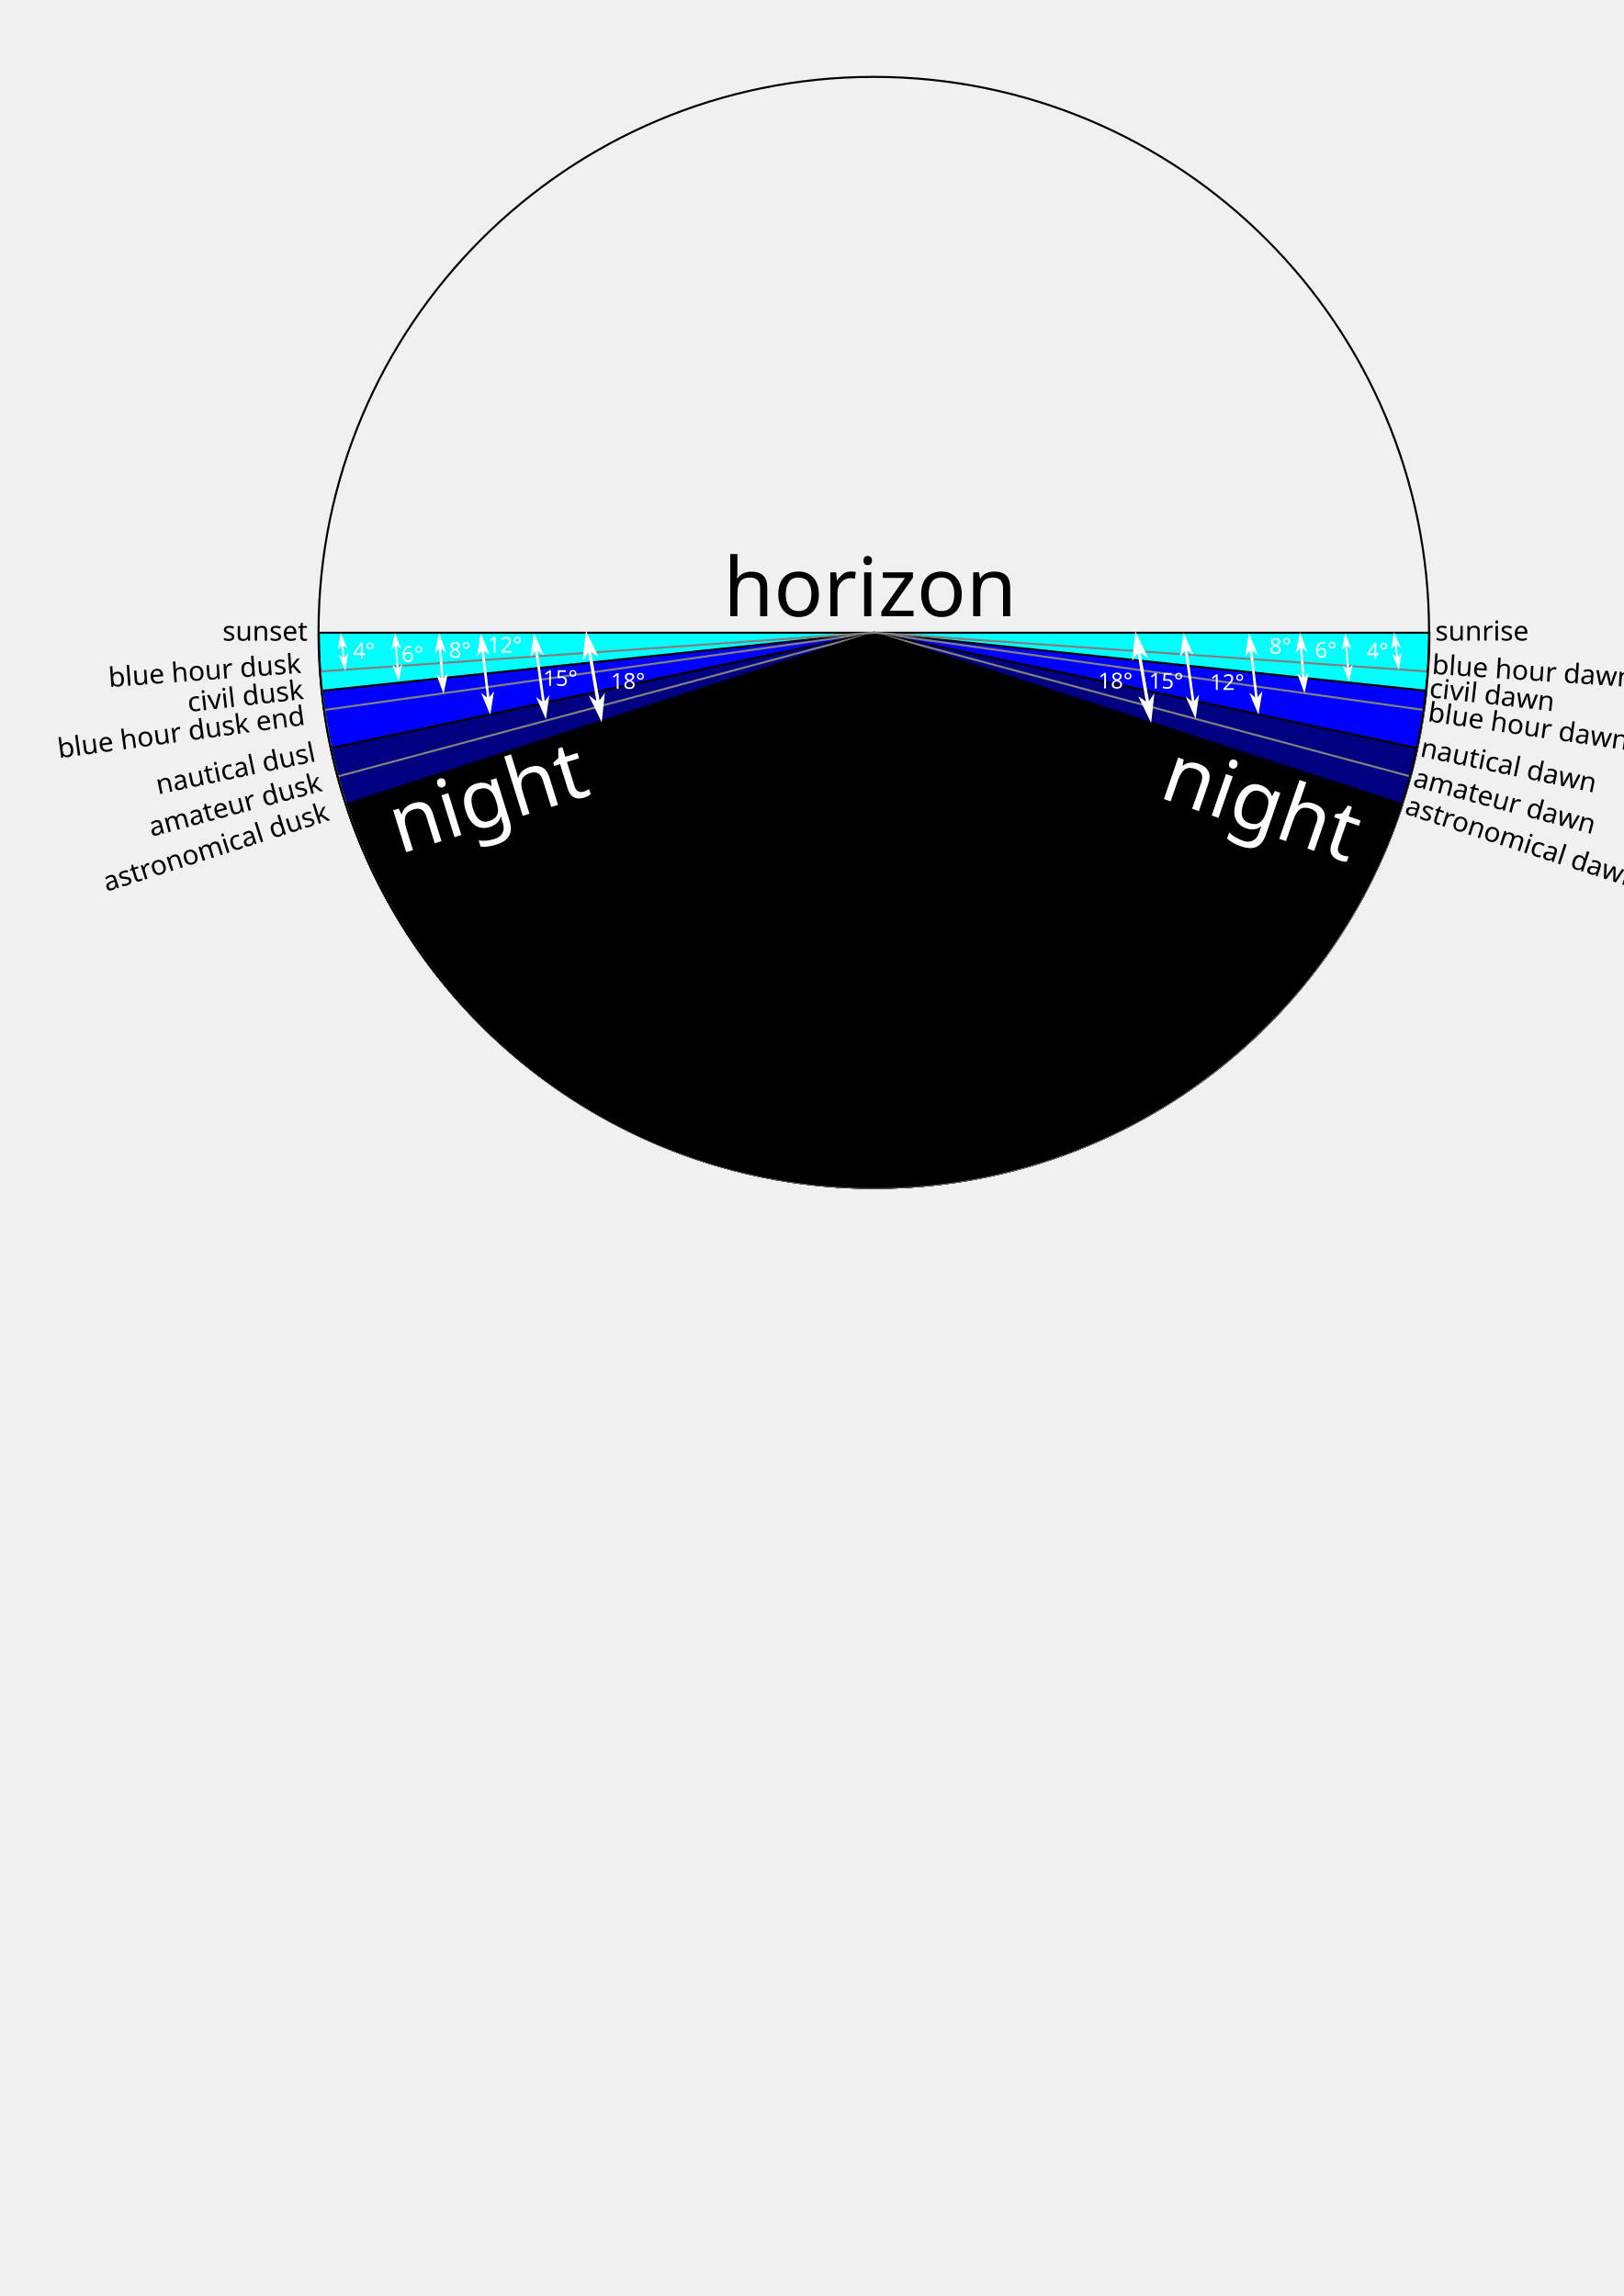
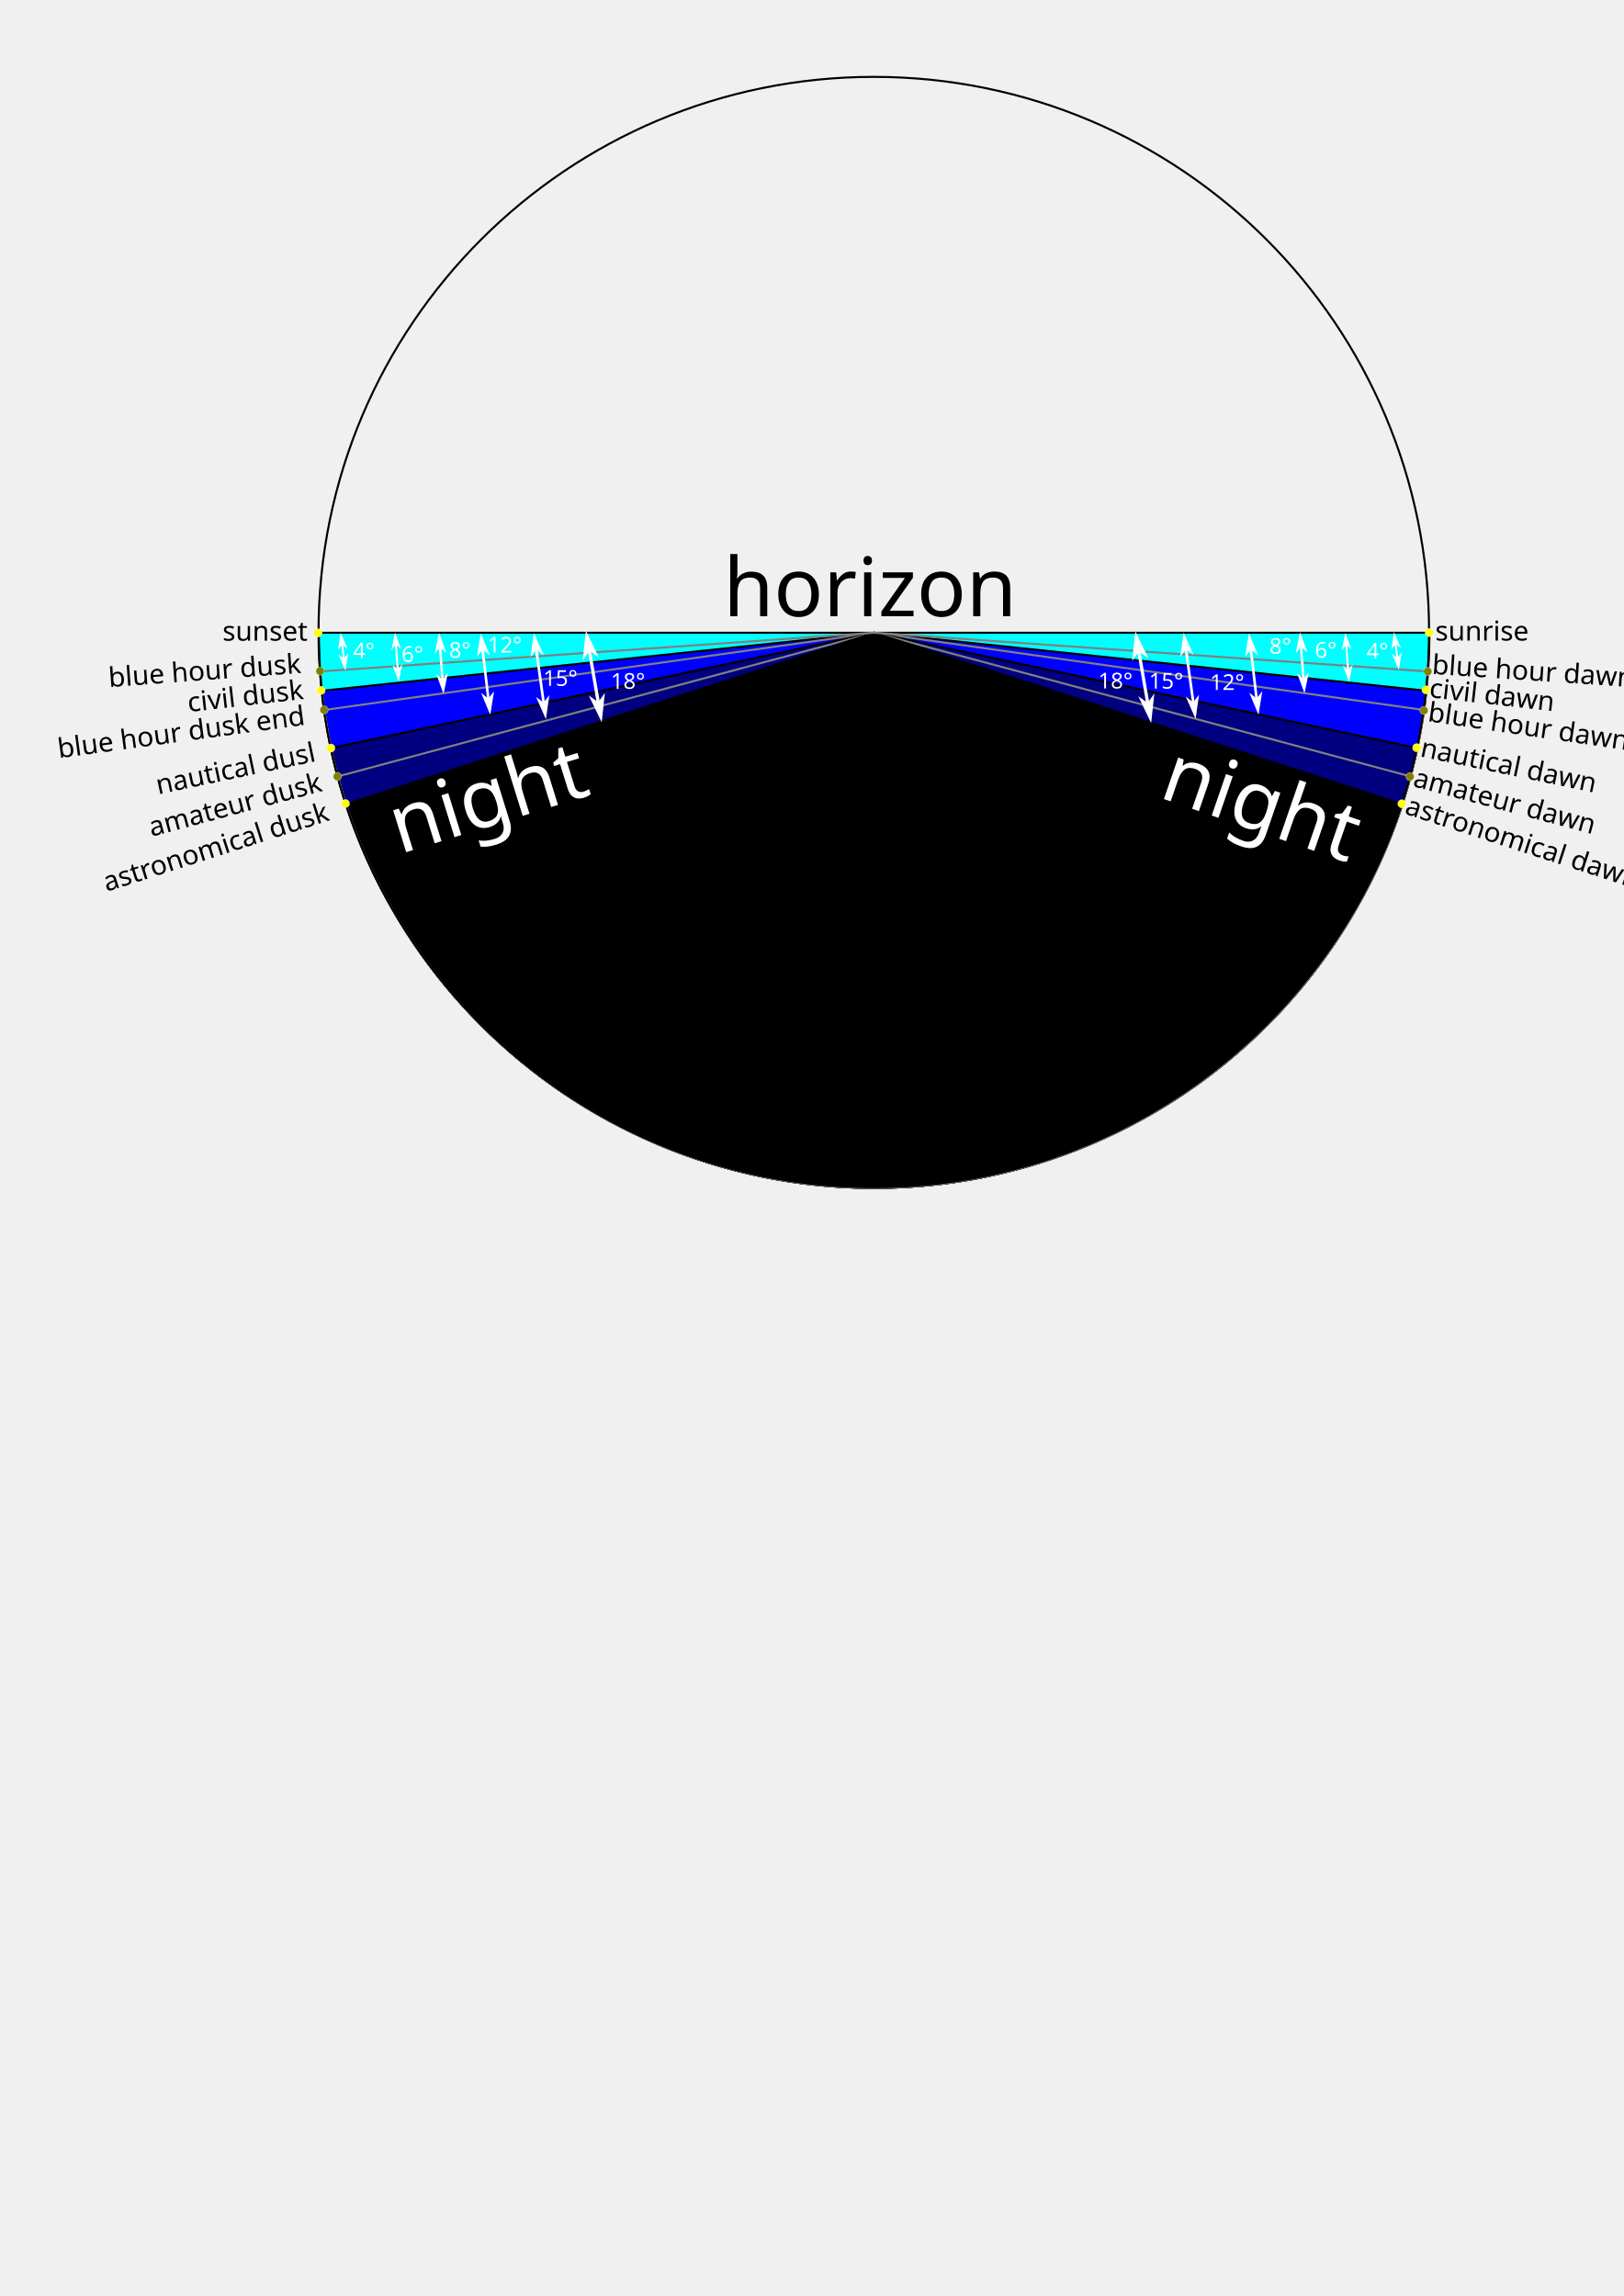
<svg xmlns="http://www.w3.org/2000/svg" width="210mm" height="297mm" viewBox="0 0 210 297" version="1.1" id="svg8">
  <defs id="defs2">
    <marker orient="auto" refY="0.0" refX="0.0" id="Arrow1Mend" style="overflow:visible;">
      <path id="path4751" d="M 0.0,0.0 L 5.0,-5.0 L -12.5,0.0 L 5.0,5.0 L 0.0,0.0 z " style="fill-rule:evenodd;stroke:#ffffff;stroke-width:1pt;stroke-opacity:1;fill:#ffffff;fill-opacity:1" transform="scale(0.4) rotate(180) translate(10,0)" />
    </marker>
    <marker orient="auto" refY="0.0" refX="0.0" id="Arrow1Mstart" style="overflow:visible">
      <path id="path4748" d="M 0.0,0.0 L 5.0,-5.0 L -12.5,0.0 L 5.0,5.0 L 0.0,0.0 z " style="fill-rule:evenodd;stroke:#ffffff;stroke-width:1pt;stroke-opacity:1;fill:#ffffff;fill-opacity:1" transform="scale(0.4) translate(10,0)" />
    </marker>
    <marker orient="auto" refY="0.0" refX="0.0" id="Arrow2Lstart" style="overflow:visible">
      <path id="path4760" style="fill-rule:evenodd;stroke-width:0.625;stroke-linejoin:round;stroke:#000000;stroke-opacity:1;fill:#000000;fill-opacity:1" d="M 8.719,4.034 L -2.207,0.016 L 8.719,-4.002 C 6.973,-1.63 6.983,1.616 8.719,4.034 z " transform="scale(1.1) translate(1,0)" />
    </marker>
    <marker orient="auto" refY="0.0" refX="0.0" id="Arrow2Lend" style="overflow:visible;">
      <path id="path4763" style="fill-rule:evenodd;stroke-width:0.625;stroke-linejoin:round;stroke:#000000;stroke-opacity:1;fill:#000000;fill-opacity:1" d="M 8.719,4.034 L -2.207,0.016 L 8.719,-4.002 C 6.973,-1.63 6.983,1.616 8.719,4.034 z " transform="scale(1.1) rotate(180) translate(1,0)" />
    </marker>
    <marker orient="auto" refY="0.0" refX="0.0" id="Arrow1Lend" style="overflow:visible;">
      <path id="path4745" d="M 0.0,0.0 L 5.0,-5.0 L -12.5,0.0 L 5.0,5.0 L 0.0,0.0 z " style="fill-rule:evenodd;stroke:#000000;stroke-width:1pt;stroke-opacity:1;fill:#000000;fill-opacity:1" transform="scale(0.8) rotate(180) translate(12.5,0)" />
    </marker>
    <marker orient="auto" refY="0.0" refX="0.0" id="Arrow1Lstart" style="overflow:visible">
      <path id="path4742" d="M 0.0,0.0 L 5.0,-5.0 L -12.5,0.0 L 5.0,5.0 L 0.0,0.0 z " style="fill-rule:evenodd;stroke:#000000;stroke-width:1pt;stroke-opacity:1;fill:#000000;fill-opacity:1" transform="scale(0.8) translate(12.5,0)" />
    </marker>
    <marker orient="auto" refY="0" refX="0" id="Arrow1Mstart-9" style="overflow:visible">
      <path id="path4748-5" d="M 0,0 5,-5 -12.5,0 5,5 Z" style="fill:#ffffff;fill-opacity:1;fill-rule:evenodd;stroke:#ffffff;stroke-width:1pt;stroke-opacity:1" transform="matrix(0.4,0,0,0.4,4,0)" />
    </marker>
    <marker orient="auto" refY="0" refX="0" id="Arrow1Mend-7" style="overflow:visible">
      <path id="path4751-7" d="M 0,0 5,-5 -12.5,0 5,5 Z" style="fill:#ffffff;fill-opacity:1;fill-rule:evenodd;stroke:#ffffff;stroke-width:1pt;stroke-opacity:1" transform="matrix(-0.4,0,0,-0.4,-4,0)" />
    </marker>
    <marker orient="auto" refY="0" refX="0" id="Arrow1Mstart-9-5" style="overflow:visible">
      <path id="path4748-5-2" d="M 0,0 5,-5 -12.5,0 5,5 Z" style="fill:#ffffff;fill-opacity:1;fill-rule:evenodd;stroke:#ffffff;stroke-width:1pt;stroke-opacity:1" transform="matrix(0.4,0,0,0.4,4,0)" />
    </marker>
    <marker orient="auto" refY="0" refX="0" id="Arrow1Mend-7-9" style="overflow:visible">
      <path id="path4751-7-0" d="M 0,0 5,-5 -12.5,0 5,5 Z" style="fill:#ffffff;fill-opacity:1;fill-rule:evenodd;stroke:#ffffff;stroke-width:1pt;stroke-opacity:1" transform="matrix(-0.4,0,0,-0.4,-4,0)" />
    </marker>
    <marker orient="auto" refY="0" refX="0" id="Arrow1Mstart-9-2" style="overflow:visible">
      <path id="path4748-5-6" d="M 0,0 5,-5 -12.5,0 5,5 Z" style="fill:#ffffff;fill-opacity:1;fill-rule:evenodd;stroke:#ffffff;stroke-width:1pt;stroke-opacity:1" transform="matrix(0.4,0,0,0.4,4,0)" />
    </marker>
    <marker orient="auto" refY="0" refX="0" id="Arrow1Mend-7-0" style="overflow:visible">
      <path id="path4751-7-1" d="M 0,0 5,-5 -12.5,0 5,5 Z" style="fill:#ffffff;fill-opacity:1;fill-rule:evenodd;stroke:#ffffff;stroke-width:1pt;stroke-opacity:1" transform="matrix(-0.4,0,0,-0.4,-4,0)" />
    </marker>
    <marker orient="auto" refY="0" refX="0" id="Arrow1Mstart-9-6" style="overflow:visible">
      <path id="path4748-5-5" d="M 0,0 5,-5 -12.5,0 5,5 Z" style="fill:#ffffff;fill-opacity:1;fill-rule:evenodd;stroke:#ffffff;stroke-width:1pt;stroke-opacity:1" transform="matrix(0.4,0,0,0.4,4,0)" />
    </marker>
    <marker orient="auto" refY="0" refX="0" id="Arrow1Mend-7-5" style="overflow:visible">
      <path id="path4751-7-6" d="M 0,0 5,-5 -12.5,0 5,5 Z" style="fill:#ffffff;fill-opacity:1;fill-rule:evenodd;stroke:#ffffff;stroke-width:1pt;stroke-opacity:1" transform="matrix(-0.4,0,0,-0.4,-4,0)" />
    </marker>
    <marker orient="auto" refY="0" refX="0" id="Arrow1Mstart-9-4" style="overflow:visible">
      <path id="path4748-5-7" d="M 0,0 5,-5 -12.5,0 5,5 Z" style="fill:#ffffff;fill-opacity:1;fill-rule:evenodd;stroke:#ffffff;stroke-width:1pt;stroke-opacity:1" transform="matrix(0.4,0,0,0.4,4,0)" />
    </marker>
    <marker orient="auto" refY="0" refX="0" id="Arrow1Mend-7-2" style="overflow:visible">
      <path id="path4751-7-03" d="M 0,0 5,-5 -12.5,0 5,5 Z" style="fill:#ffffff;fill-opacity:1;fill-rule:evenodd;stroke:#ffffff;stroke-width:1pt;stroke-opacity:1" transform="matrix(-0.4,0,0,-0.4,-4,0)" />
    </marker>
    <marker orient="auto" refY="0" refX="0" id="Arrow1Mstart-9-4-8" style="overflow:visible">
      <path id="path4748-5-7-2" d="M 0,0 5,-5 -12.5,0 5,5 Z" style="fill:#ffffff;fill-opacity:1;fill-rule:evenodd;stroke:#ffffff;stroke-width:1pt;stroke-opacity:1" transform="matrix(0.4,0,0,0.4,4,0)" />
    </marker>
    <marker orient="auto" refY="0" refX="0" id="Arrow1Mend-7-2-5" style="overflow:visible">
      <path id="path4751-7-03-1" d="M 0,0 5,-5 -12.5,0 5,5 Z" style="fill:#ffffff;fill-opacity:1;fill-rule:evenodd;stroke:#ffffff;stroke-width:1pt;stroke-opacity:1" transform="matrix(-0.4,0,0,-0.4,-4,0)" />
    </marker>
    <marker orient="auto" refY="0" refX="0" id="Arrow1Mstart-9-6-7" style="overflow:visible">
      <path id="path4748-5-5-1" d="M 0,0 5,-5 -12.5,0 5,5 Z" style="fill:#ffffff;fill-opacity:1;fill-rule:evenodd;stroke:#ffffff;stroke-width:1pt;stroke-opacity:1" transform="matrix(0.4,0,0,0.4,4,0)" />
    </marker>
    <marker orient="auto" refY="0" refX="0" id="Arrow1Mend-7-5-5" style="overflow:visible">
      <path id="path4751-7-6-5" d="M 0,0 5,-5 -12.5,0 5,5 Z" style="fill:#ffffff;fill-opacity:1;fill-rule:evenodd;stroke:#ffffff;stroke-width:1pt;stroke-opacity:1" transform="matrix(-0.4,0,0,-0.4,-4,0)" />
    </marker>
    <marker orient="auto" refY="0" refX="0" id="Arrow1Mstart-9-2-3" style="overflow:visible">
      <path id="path4748-5-6-0" d="M 0,0 5,-5 -12.5,0 5,5 Z" style="fill:#ffffff;fill-opacity:1;fill-rule:evenodd;stroke:#ffffff;stroke-width:1pt;stroke-opacity:1" transform="matrix(0.4,0,0,0.4,4,0)" />
    </marker>
    <marker orient="auto" refY="0" refX="0" id="Arrow1Mend-7-0-8" style="overflow:visible">
      <path id="path4751-7-1-1" d="M 0,0 5,-5 -12.5,0 5,5 Z" style="fill:#ffffff;fill-opacity:1;fill-rule:evenodd;stroke:#ffffff;stroke-width:1pt;stroke-opacity:1" transform="matrix(-0.4,0,0,-0.4,-4,0)" />
    </marker>
    <marker orient="auto" refY="0" refX="0" id="Arrow1Mstart-9-5-6" style="overflow:visible">
      <path id="path4748-5-2-1" d="M 0,0 5,-5 -12.5,0 5,5 Z" style="fill:#ffffff;fill-opacity:1;fill-rule:evenodd;stroke:#ffffff;stroke-width:1pt;stroke-opacity:1" transform="matrix(0.4,0,0,0.4,4,0)" />
    </marker>
    <marker orient="auto" refY="0" refX="0" id="Arrow1Mend-7-9-9" style="overflow:visible">
      <path id="path4751-7-0-1" d="M 0,0 5,-5 -12.5,0 5,5 Z" style="fill:#ffffff;fill-opacity:1;fill-rule:evenodd;stroke:#ffffff;stroke-width:1pt;stroke-opacity:1" transform="matrix(-0.4,0,0,-0.4,-4,0)" />
    </marker>
    <marker orient="auto" refY="0" refX="0" id="Arrow1Mstart-9-9" style="overflow:visible">
      <path id="path4748-5-61" d="M 0,0 5,-5 -12.5,0 5,5 Z" style="fill:#ffffff;fill-opacity:1;fill-rule:evenodd;stroke:#ffffff;stroke-width:1pt;stroke-opacity:1" transform="matrix(0.4,0,0,0.4,4,0)" />
    </marker>
    <marker orient="auto" refY="0" refX="0" id="Arrow1Mend-7-8" style="overflow:visible">
      <path id="path4751-7-4" d="M 0,0 5,-5 -12.5,0 5,5 Z" style="fill:#ffffff;fill-opacity:1;fill-rule:evenodd;stroke:#ffffff;stroke-width:1pt;stroke-opacity:1" transform="matrix(-0.4,0,0,-0.4,-4,0)" />
    </marker>
    <marker orient="auto" refY="0" refX="0" id="Arrow1Mstart-8" style="overflow:visible">
      <path id="path4748-4" d="M 0,0 5,-5 -12.5,0 5,5 Z" style="fill:#ffffff;fill-opacity:1;fill-rule:evenodd;stroke:#ffffff;stroke-width:1pt;stroke-opacity:1" transform="matrix(0.4,0,0,0.4,4,0)" />
    </marker>
    <marker orient="auto" refY="0" refX="0" id="Arrow1Mend-9" style="overflow:visible">
      <path id="path4751-4" d="M 0,0 5,-5 -12.5,0 5,5 Z" style="fill:#ffffff;fill-opacity:1;fill-rule:evenodd;stroke:#ffffff;stroke-width:1pt;stroke-opacity:1" transform="matrix(-0.4,0,0,-0.4,-4,0)" />
    </marker>
  </defs>
  <g id="layer1">
    <path id="path10-5-6-9" style="fill:#00ffff;stroke:#000000;stroke-width:0.265" d="m 184.87,81.848 a 71.815,71.815 0 0 1 -35.908,62.194 71.815,71.815 0 0 1 -71.815,0 71.815,71.815 0 0 1 -35.908,-62.194 l 71.815,3e-6 z" />
    <path id="path10-5" style="fill:#0000ff;stroke:#000000;stroke-width:0.265" d="M 184.477,89.355 A 71.815,71.815 0 0 1 113.055,153.664 71.815,71.815 0 0 1 41.633,89.355 L 113.055,81.848 Z" />
    <path id="path10-5-0-8" style="fill:none;stroke:#808080;stroke-width:0.265" d="M 184.172,91.843 A 71.815,71.815 0 0 1 113.055,153.664 71.815,71.815 0 0 1 41.938,91.843 L 113.055,81.848 Z" />
    <path id="path10-5-6" style="fill:#000080;stroke:#000000;stroke-width:0.265" d="M 183.301,96.779 A 71.815,71.815 0 0 1 113.055,153.664 71.815,71.815 0 0 1 42.809,96.779 L 113.055,81.848 Z" />
    <path id="path10-5-6-2" style="fill:none;stroke:#808080;stroke-width:0.265" d="M 182.423,100.435 A 71.815,71.815 0 0 1 113.055,153.664 71.815,71.815 0 0 1 43.687,100.435 L 113.055,81.848 Z" />
    <path id="path10-5-6-4" style="fill:#000000;stroke:#000000;stroke-width:0.265" d="M 181.356,104.04 A 71.815,71.815 0 0 1 113.055,153.664 71.815,71.815 0 0 1 44.754,104.04 L 113.055,81.848 Z" />
    <path id="path10-5-0" style="fill:none;stroke:#808080;stroke-width:0.265" d="M 184.696,86.858 A 71.815,71.815 0 0 1 113.055,153.664 71.815,71.815 0 0 1 41.414,86.858 L 113.055,81.848 Z" />
    <circle id="path10" cx="113.012" cy="81.759" r="71.815" style="fill:none;stroke:#000000;stroke-width:0.265" />
    <text xml:space="preserve" style="font-style:normal;font-weight:normal;font-size:10.583px;line-height:1.25;font-family:sans-serif;letter-spacing:0px;word-spacing:0px;fill:#000000;fill-opacity:1;stroke:none;stroke-width:0.265" x="93.544" y="79.71" id="text3845">
      <tspan id="tspan3843" x="93.544" y="79.71" style="stroke-width:0.265">horizon</tspan>
    </text>
    <path style="fill:#ffffff;stroke:#ffffff;stroke-width:0.248px;stroke-linecap:butt;stroke-linejoin:miter;stroke-opacity:1;marker-start:url(#Arrow1Mstart);marker-end:url(#Arrow1Mend)" d="m 51.122,82.294 0.402,5.389" id="path3847" />
    <text xml:space="preserve" style="font-style:normal;font-weight:normal;font-size:10.583px;line-height:1.25;font-family:sans-serif;letter-spacing:0px;word-spacing:0px;fill:#ffffff;fill-opacity:1;stroke:none;stroke-width:0.265" x="16.468" y="120.871" id="text3867" transform="rotate(-17.30245)">
      <tspan id="tspan3865" x="16.468" y="120.871" style="fill:#ffffff;stroke-width:0.265">night</tspan>
    </text>
    <text xml:space="preserve" style="font-style:normal;font-weight:normal;font-size:10.583px;line-height:1.25;font-family:sans-serif;letter-spacing:0px;word-spacing:0px;fill:#ffffff;fill-opacity:1;stroke:none;stroke-width:0.265" x="175.11" y="48.598" id="text3867-3" transform="rotate(19.03912)">
      <tspan id="tspan3865-1" x="175.11" y="48.598" style="fill:#ffffff;stroke-width:0.265">night</tspan>
    </text>
    <text xml:space="preserve" style="font-style:normal;font-weight:normal;font-size:10.583px;line-height:1.25;font-family:sans-serif;letter-spacing:0px;word-spacing:0px;fill:#000000;fill-opacity:1;stroke:none;stroke-width:0.265" x="28.773" y="82.876" id="text3889">
      <tspan id="tspan3887" x="28.773" y="82.876" style="font-size:3.528px;stroke-width:0.265">sunset</tspan>
    </text>
    <text xml:space="preserve" style="font-style:normal;font-weight:normal;font-size:10.583px;line-height:1.25;font-family:sans-serif;letter-spacing:0px;word-spacing:0px;fill:#000000;fill-opacity:1;stroke:none;stroke-width:0.265" x="13.888" y="94.255" id="text3889-3" transform="rotate(-6.453677)">
      <tspan id="tspan3887-7" x="13.888" y="94.255" style="font-size:3.528px;stroke-width:0.265">civil dusk</tspan>
    </text>
    <text xml:space="preserve" style="font-style:normal;font-weight:normal;font-size:10.583px;line-height:1.25;font-family:sans-serif;letter-spacing:0px;word-spacing:0px;fill:#000000;fill-opacity:1;stroke:none;stroke-width:0.265" x="-1.151" y="104.774" id="text3889-7" transform="rotate(-11.88174)">
      <tspan id="tspan3887-8" x="-1.151" y="104.774" style="font-size:3.528px;stroke-width:0.265">nautical dusl</tspan>
    </text>
    <text xml:space="preserve" style="font-style:normal;font-weight:normal;font-size:10.583px;line-height:1.25;font-family:sans-serif;letter-spacing:0px;word-spacing:0px;fill:#000000;fill-opacity:1;stroke:none;stroke-width:0.265" x="-22.061" y="114.061" id="text3889-7-2" transform="rotate(-17.76254)">
      <tspan id="tspan3887-8-8" x="-22.061" y="114.061" style="font-size:3.528px;stroke-width:0.265">astronomical dusk</tspan>
    </text>
    <path style="fill:#ffffff;stroke:#ffffff;stroke-width:0.334px;stroke-linecap:butt;stroke-linejoin:miter;stroke-opacity:1;marker-start:url(#Arrow1Mstart-9);marker-end:url(#Arrow1Mend-7)" d="m 62.247,82.567 1.079,9.248" id="path3847-4" />
    <path style="fill:#ffffff;stroke:#ffffff;stroke-width:0.417px;stroke-linecap:butt;stroke-linejoin:miter;stroke-opacity:1;marker-start:url(#Arrow1Mstart-9-5);marker-end:url(#Arrow1Mend-7-9)" d="m 75.917,82.384 1.766,10.245" id="path3847-4-8" />
    <text xml:space="preserve" style="font-style:normal;font-weight:normal;font-size:2.822px;line-height:1.25;font-family:sans-serif;letter-spacing:0px;word-spacing:0px;fill:#ffffff;fill-opacity:1;stroke:none;stroke-width:0.265" x="51.924" y="85.617" id="text8054">
      <tspan id="tspan8052" x="51.924" y="85.617" style="font-size:2.822px;fill:#ffffff;stroke-width:0.265">6°</tspan>
    </text>
    <path style="fill:#ffffff;stroke:#ffffff;stroke-width:0.247px;stroke-linecap:butt;stroke-linejoin:miter;stroke-opacity:1;marker-start:url(#Arrow1Mstart-9-2);marker-end:url(#Arrow1Mend-7-0)" d="m 44.112,82.314 0.505,3.959" id="path3847-4-2" />
    <path style="fill:#ffffff;stroke:#ffffff;stroke-width:0.301px;stroke-linecap:butt;stroke-linejoin:miter;stroke-opacity:1;marker-start:url(#Arrow1Mstart-9-6);marker-end:url(#Arrow1Mend-7-5)" d="m 56.827,82.439 0.495,6.733" id="path3847-4-83" />
    <text xml:space="preserve" style="font-style:normal;font-weight:normal;font-size:2.822px;line-height:1.25;font-family:sans-serif;letter-spacing:0px;word-spacing:0px;fill:#ffffff;fill-opacity:1;stroke:none;stroke-width:0.265" x="45.643" y="85.176" id="text8054-7">
      <tspan id="tspan8052-5" x="45.643" y="85.176" style="font-size:2.822px;fill:#ffffff;stroke-width:0.265">4°</tspan>
    </text>
    <text xml:space="preserve" style="font-style:normal;font-weight:normal;font-size:2.822px;line-height:1.25;font-family:sans-serif;letter-spacing:0px;word-spacing:0px;fill:#ffffff;fill-opacity:1;stroke:none;stroke-width:0.265" x="58.069" y="85.082" id="text8054-74">
      <tspan id="tspan8052-8" x="58.069" y="85.082" style="font-size:2.822px;fill:#ffffff;stroke-width:0.265">8°</tspan>
    </text>
    <text xml:space="preserve" style="font-style:normal;font-weight:normal;font-size:2.822px;line-height:1.25;font-family:sans-serif;letter-spacing:0px;word-spacing:0px;fill:#ffffff;fill-opacity:1;stroke:none;stroke-width:0.265" x="63.077" y="84.42" id="text8054-74-2">
      <tspan id="tspan8052-8-7" x="63.077" y="84.42" style="font-size:2.822px;fill:#ffffff;stroke-width:0.265">12°</tspan>
    </text>
    <path style="fill:#ffffff;stroke:#ffffff;stroke-width:0.342px;stroke-linecap:butt;stroke-linejoin:miter;stroke-opacity:1;marker-start:url(#Arrow1Mstart-9-4);marker-end:url(#Arrow1Mend-7-2)" d="m 69.149,82.544 1.364,9.83" id="path3847-4-9" />
    <text xml:space="preserve" style="font-style:normal;font-weight:normal;font-size:2.822px;line-height:1.25;font-family:sans-serif;letter-spacing:0px;word-spacing:0px;fill:#ffffff;fill-opacity:1;stroke:none;stroke-width:0.265" x="70.258" y="88.72" id="text8054-74-2-8">
      <tspan id="tspan8052-8-7-5" x="70.258" y="88.72" style="font-size:2.822px;fill:#ffffff;stroke-width:0.265">15°</tspan>
    </text>
    <text xml:space="preserve" style="font-style:normal;font-weight:normal;font-size:2.822px;line-height:1.25;font-family:sans-serif;letter-spacing:0px;word-spacing:0px;fill:#ffffff;fill-opacity:1;stroke:none;stroke-width:0.265" x="78.999" y="89.098" id="text8054-74-2-6">
      <tspan id="tspan8052-8-7-0" x="78.999" y="89.098" style="font-size:2.822px;fill:#ffffff;stroke-width:0.265">18°</tspan>
    </text>
    <text xml:space="preserve" style="font-style:normal;font-weight:normal;font-size:10.583px;line-height:1.25;font-family:sans-serif;letter-spacing:0px;word-spacing:0px;fill:#000000;fill-opacity:1;stroke:none;stroke-width:0.265" x="-9.024" y="109.626" id="text3889-7-4" transform="rotate(-14.96979)">
      <tspan id="tspan3887-8-5" x="-9.024" y="109.626" style="font-size:3.528px;stroke-width:0.265">amateur dusk</tspan>
    </text>
    <text xml:space="preserve" style="font-style:normal;font-weight:normal;font-size:10.583px;line-height:1.25;font-family:sans-serif;letter-spacing:0px;word-spacing:0px;fill:#000000;fill-opacity:1;stroke:none;stroke-width:0.265" x="-5.625" y="98.211" id="text3889-7-4-7" transform="rotate(-7.724198)">
      <tspan id="tspan3887-8-5-2" x="-5.625" y="98.211" style="font-size:3.528px;stroke-width:0.265">blue hour dusk end</tspan>
    </text>
    <text xml:space="preserve" style="font-style:normal;font-weight:normal;font-size:10.583px;line-height:1.25;font-family:sans-serif;letter-spacing:0px;word-spacing:0px;fill:#000000;fill-opacity:1;stroke:none;stroke-width:0.265" x="7.5" y="89.685" id="text3889-7-4-7-4" transform="rotate(-4.244527)">
      <tspan id="tspan3887-8-5-2-9" x="7.5" y="89.685" style="font-size:3.528px;stroke-width:0.265">blue hour dusk</tspan>
    </text>
    <text xml:space="preserve" style="font-style:normal;font-weight:normal;font-size:10.583px;line-height:1.25;font-family:sans-serif;letter-spacing:0px;word-spacing:0px;fill:#000000;fill-opacity:1;stroke:none;stroke-width:0.265" x="185.616" y="82.863" id="text3889-9">
      <tspan id="tspan3887-1" x="185.616" y="82.863" style="font-size:3.528px;stroke-width:0.265">sunrise</tspan>
    </text>
    <text xml:space="preserve" style="font-style:normal;font-weight:normal;font-size:10.583px;line-height:1.25;font-family:sans-serif;letter-spacing:0px;word-spacing:0px;fill:#000000;fill-opacity:1;stroke:none;stroke-width:0.265" x="193.716" y="68.926" id="text3889-3-7" transform="rotate(6.428229)">
      <tspan id="tspan3887-7-7" x="193.716" y="68.926" style="font-size:3.528px;stroke-width:0.265">civil dawn</tspan>
    </text>
    <text xml:space="preserve" style="font-style:normal;font-weight:normal;font-size:10.583px;line-height:1.25;font-family:sans-serif;letter-spacing:0px;word-spacing:0px;fill:#000000;fill-opacity:1;stroke:none;stroke-width:0.265" x="199.665" y="58.329" id="text3889-7-6" transform="rotate(11.76874)">
      <tspan id="tspan3887-8-6" x="199.665" y="58.329" style="font-size:3.528px;stroke-width:0.265">nautical dawn</tspan>
    </text>
    <text xml:space="preserve" style="font-style:normal;font-weight:normal;font-size:10.583px;line-height:1.25;font-family:sans-serif;letter-spacing:0px;word-spacing:0px;fill:#000000;fill-opacity:1;stroke:none;stroke-width:0.265" x="205.196" y="43.92" id="text3889-7-2-9" transform="rotate(18.01329)">
      <tspan id="tspan3887-8-8-7" x="205.196" y="43.92" style="font-size:3.528px;stroke-width:0.265">astronomical dawn</tspan>
    </text>
    <text xml:space="preserve" style="font-style:normal;font-weight:normal;font-size:10.583px;line-height:1.25;font-family:sans-serif;letter-spacing:0px;word-spacing:0px;fill:#000000;fill-opacity:1;stroke:none;stroke-width:0.265" x="202.673" y="51.172" id="text3889-7-4-6" transform="rotate(14.93603)">
      <tspan id="tspan3887-8-5-9" x="202.673" y="51.172" style="font-size:3.528px;stroke-width:0.265">amateur dawn</tspan>
    </text>
    <text xml:space="preserve" style="font-style:normal;font-weight:normal;font-size:10.583px;line-height:1.25;font-family:sans-serif;letter-spacing:0px;word-spacing:0px;fill:#000000;fill-opacity:1;stroke:none;stroke-width:0.265" x="196.06" y="65.806" id="text3889-7-4-7-6" transform="rotate(8.258631)">
      <tspan id="tspan3887-8-5-2-0" x="196.06" y="65.806" style="font-size:3.528px;stroke-width:0.265">blue hour dawn end</tspan>
    </text>
    <text xml:space="preserve" style="font-style:normal;font-weight:normal;font-size:10.583px;line-height:1.25;font-family:sans-serif;letter-spacing:0px;word-spacing:0px;fill:#000000;fill-opacity:1;stroke:none;stroke-width:0.265" x="190.511" y="74.74" id="text3889-7-4-7-4-9" transform="rotate(3.78827)">
      <tspan id="tspan3887-8-5-2-9-0" x="190.511" y="74.74" style="font-size:3.528px;stroke-width:0.265">blue hour dawn</tspan>
    </text>
    <path style="fill:#ffffff;stroke:#ffffff;stroke-width:0.248px;stroke-linecap:butt;stroke-linejoin:miter;stroke-opacity:1;marker-start:url(#Arrow1Mstart-8);marker-end:url(#Arrow1Mend-9)" d="m 174.035,82.348 0.402,5.389" id="path3847-44" />
    <path style="fill:#ffffff;stroke:#ffffff;stroke-width:0.334px;stroke-linecap:butt;stroke-linejoin:miter;stroke-opacity:1;marker-start:url(#Arrow1Mstart-9-9);marker-end:url(#Arrow1Mend-7-8)" d="m 161.607,82.554 1.079,9.248" id="path3847-4-0" />
    <path style="fill:#ffffff;stroke:#ffffff;stroke-width:0.417px;stroke-linecap:butt;stroke-linejoin:miter;stroke-opacity:1;marker-start:url(#Arrow1Mstart-9-5-6);marker-end:url(#Arrow1Mend-7-9-9)" d="m 146.979,82.472 1.766,10.245" id="path3847-4-8-9" />
    <text xml:space="preserve" style="font-style:normal;font-weight:normal;font-size:2.822px;line-height:1.25;font-family:sans-serif;letter-spacing:0px;word-spacing:0px;fill:#ffffff;fill-opacity:1;stroke:none;stroke-width:0.265" x="170.059" y="85.07" id="text8054-1">
      <tspan id="tspan8052-9" x="170.059" y="85.07" style="font-size:2.822px;fill:#ffffff;stroke-width:0.265">6°</tspan>
    </text>
    <path style="fill:#ffffff;stroke:#ffffff;stroke-width:0.247px;stroke-linecap:butt;stroke-linejoin:miter;stroke-opacity:1;marker-start:url(#Arrow1Mstart-9-2-3);marker-end:url(#Arrow1Mend-7-0-8)" d="m 180.355,82.235 0.505,3.959" id="path3847-4-2-3" />
    <path style="fill:#ffffff;stroke:#ffffff;stroke-width:0.301px;stroke-linecap:butt;stroke-linejoin:miter;stroke-opacity:1;marker-start:url(#Arrow1Mstart-9-6-7);marker-end:url(#Arrow1Mend-7-5-5)" d="m 168.18,82.36 0.495,6.733" id="path3847-4-83-5" />
    <text xml:space="preserve" style="font-style:normal;font-weight:normal;font-size:2.822px;line-height:1.25;font-family:sans-serif;letter-spacing:0px;word-spacing:0px;fill:#ffffff;fill-opacity:1;stroke:none;stroke-width:0.265" x="176.74" y="85.197" id="text8054-7-8">
      <tspan id="tspan8052-5-4" x="176.74" y="85.197" style="font-size:2.822px;fill:#ffffff;stroke-width:0.265">4°</tspan>
    </text>
    <text xml:space="preserve" style="font-style:normal;font-weight:normal;font-size:2.822px;line-height:1.25;font-family:sans-serif;letter-spacing:0px;word-spacing:0px;fill:#ffffff;fill-opacity:1;stroke:none;stroke-width:0.265" x="164.176" y="84.568" id="text8054-74-5">
      <tspan id="tspan8052-8-6" x="164.176" y="84.568" style="font-size:2.822px;fill:#ffffff;stroke-width:0.265">8°</tspan>
    </text>
    <text xml:space="preserve" style="font-style:normal;font-weight:normal;font-size:2.822px;line-height:1.25;font-family:sans-serif;letter-spacing:0px;word-spacing:0px;fill:#ffffff;fill-opacity:1;stroke:none;stroke-width:0.265" x="156.489" y="89.252" id="text8054-74-2-5">
      <tspan id="tspan8052-8-7-08" x="156.489" y="89.252" style="font-size:2.822px;fill:#ffffff;stroke-width:0.265">12°</tspan>
    </text>
    <path style="fill:#ffffff;stroke:#ffffff;stroke-width:0.342px;stroke-linecap:butt;stroke-linejoin:miter;stroke-opacity:1;marker-start:url(#Arrow1Mstart-9-4-8);marker-end:url(#Arrow1Mend-7-2-5)" d="m 153.174,82.498 1.364,9.83" id="path3847-4-9-7" />
    <text xml:space="preserve" style="font-style:normal;font-weight:normal;font-size:2.822px;line-height:1.25;font-family:sans-serif;letter-spacing:0px;word-spacing:0px;fill:#ffffff;fill-opacity:1;stroke:none;stroke-width:0.265" x="148.604" y="89.074" id="text8054-74-2-8-3">
      <tspan id="tspan8052-8-7-5-8" x="148.604" y="89.074" style="font-size:2.822px;fill:#ffffff;stroke-width:0.265">15°</tspan>
    </text>
    <text xml:space="preserve" style="font-style:normal;font-weight:normal;font-size:2.822px;line-height:1.25;font-family:sans-serif;letter-spacing:0px;word-spacing:0px;fill:#ffffff;fill-opacity:1;stroke:none;stroke-width:0.265" x="142.043" y="89.052" id="text8054-74-2-6-3">
      <tspan id="tspan8052-8-7-0-8" x="142.043" y="89.052" style="font-size:2.822px;fill:#ffffff;stroke-width:0.265">18°</tspan>
    </text>
+     <circle style="fill:#ffff00;stroke:#ffffff;stroke-width:0.037;stroke-miterlimit:4;stroke-dasharray:none" id="path4795" cx="-44.677" cy="103.943" transform="scale(-1,1)" r="0.532" />
+     <circle style="fill:#ffff00;stroke:#ffffff;stroke-width:0.037;stroke-miterlimit:4;stroke-dasharray:none" id="path4795-1" cx="-42.797" cy="96.768" transform="scale(-1,1)" r="0.532" />
+     <circle style="fill:#ffff00;stroke:#ffffff;stroke-width:0.037;stroke-miterlimit:4;stroke-dasharray:none" id="path4795-8" cx="-41.534" cy="89.308" transform="scale(-1,1)" r="0.532" />
+     <circle style="fill:#ffff00;stroke:#ffffff;stroke-width:0.037;stroke-miterlimit:4;stroke-dasharray:none" id="path4795-81" cx="-41.136" cy="81.871" transform="scale(-1,1)" r="0.532" />
+     <circle style="fill:#ffff00;stroke:#ffffff;stroke-width:0.037;stroke-miterlimit:4;stroke-dasharray:none" id="path4795-4" cx="-184.844" cy="81.825" transform="scale(-1,1)" r="0.532" />
+     <circle style="fill:#ffff00;stroke:#ffffff;stroke-width:0.037;stroke-miterlimit:4;stroke-dasharray:none" id="path4795-5" cx="-184.423" cy="89.238" transform="scale(-1,1)" r="0.532" />
+     <circle style="fill:#ffff00;stroke:#ffffff;stroke-width:0.037;stroke-miterlimit:4;stroke-dasharray:none" id="path4795-51" cx="-183.23" cy="96.722" transform="scale(-1,1)" r="0.532" />
+     <circle style="fill:#ffff00;stroke:#ffffff;stroke-width:0.037;stroke-miterlimit:4;stroke-dasharray:none" id="path4795-9" cx="-181.312" cy="103.971" transform="scale(-1,1)" r="0.532" />
+     <circle style="fill:#808000;stroke:#ffffff;stroke-width:0.037;stroke-miterlimit:4;stroke-dasharray:none" id="path4795-7" cx="-41.393" cy="86.806" transform="scale(-1,1)" r="0.532" />
+     <circle style="fill:#808000;stroke:#ffffff;stroke-width:0.037;stroke-miterlimit:4;stroke-dasharray:none" id="path4795-7-8" cx="-41.908" cy="91.834" transform="scale(-1,1)" r="0.532" />
+     <circle style="fill:#808000;stroke:#ffffff;stroke-width:0.037;stroke-miterlimit:4;stroke-dasharray:none" id="path4795-7-7" cx="-43.638" cy="100.44" transform="scale(-1,1)" r="0.532" />
+     <circle style="fill:#808000;stroke:#ffffff;stroke-width:0.037;stroke-miterlimit:4;stroke-dasharray:none" id="path4795-7-2" cx="-182.365" cy="100.463" transform="scale(-1,1)" r="0.532" />
+     <circle style="fill:#808000;stroke:#ffffff;stroke-width:0.037;stroke-miterlimit:4;stroke-dasharray:none" id="path4795-7-9" cx="-184.165" cy="91.904" transform="scale(-1,1)" r="0.532" />
+     <circle style="fill:#808000;stroke:#ffffff;stroke-width:0.037;stroke-miterlimit:4;stroke-dasharray:none" id="path4795-7-0" cx="-184.657" cy="86.853" transform="scale(-1,1)" r="0.532" />
  </g>
</svg>
